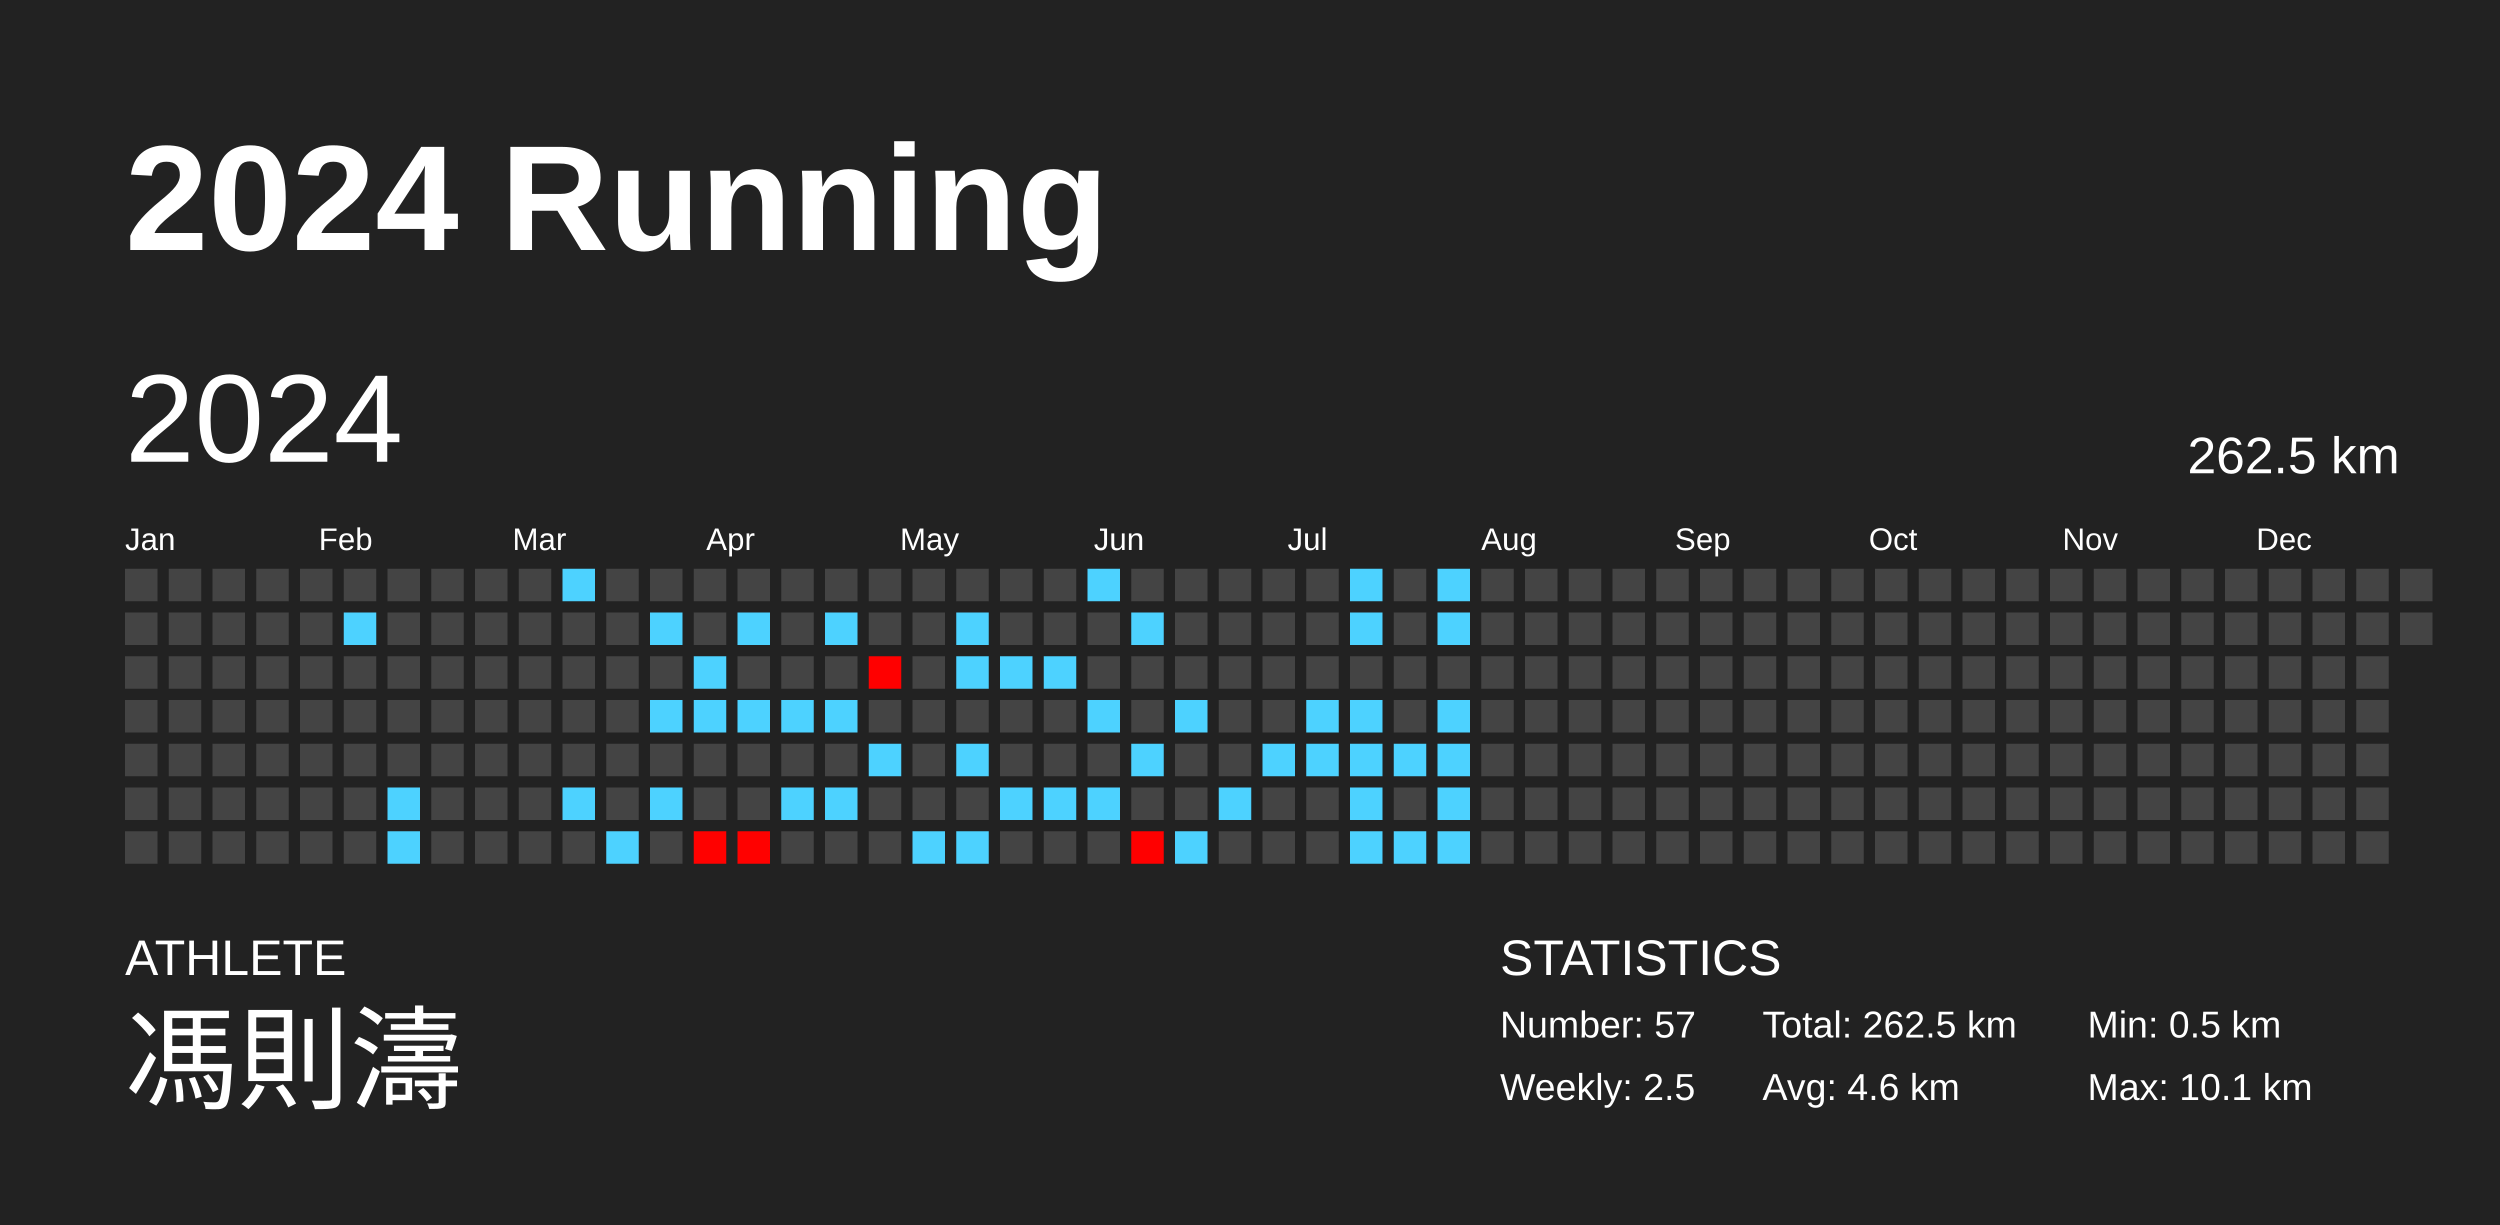
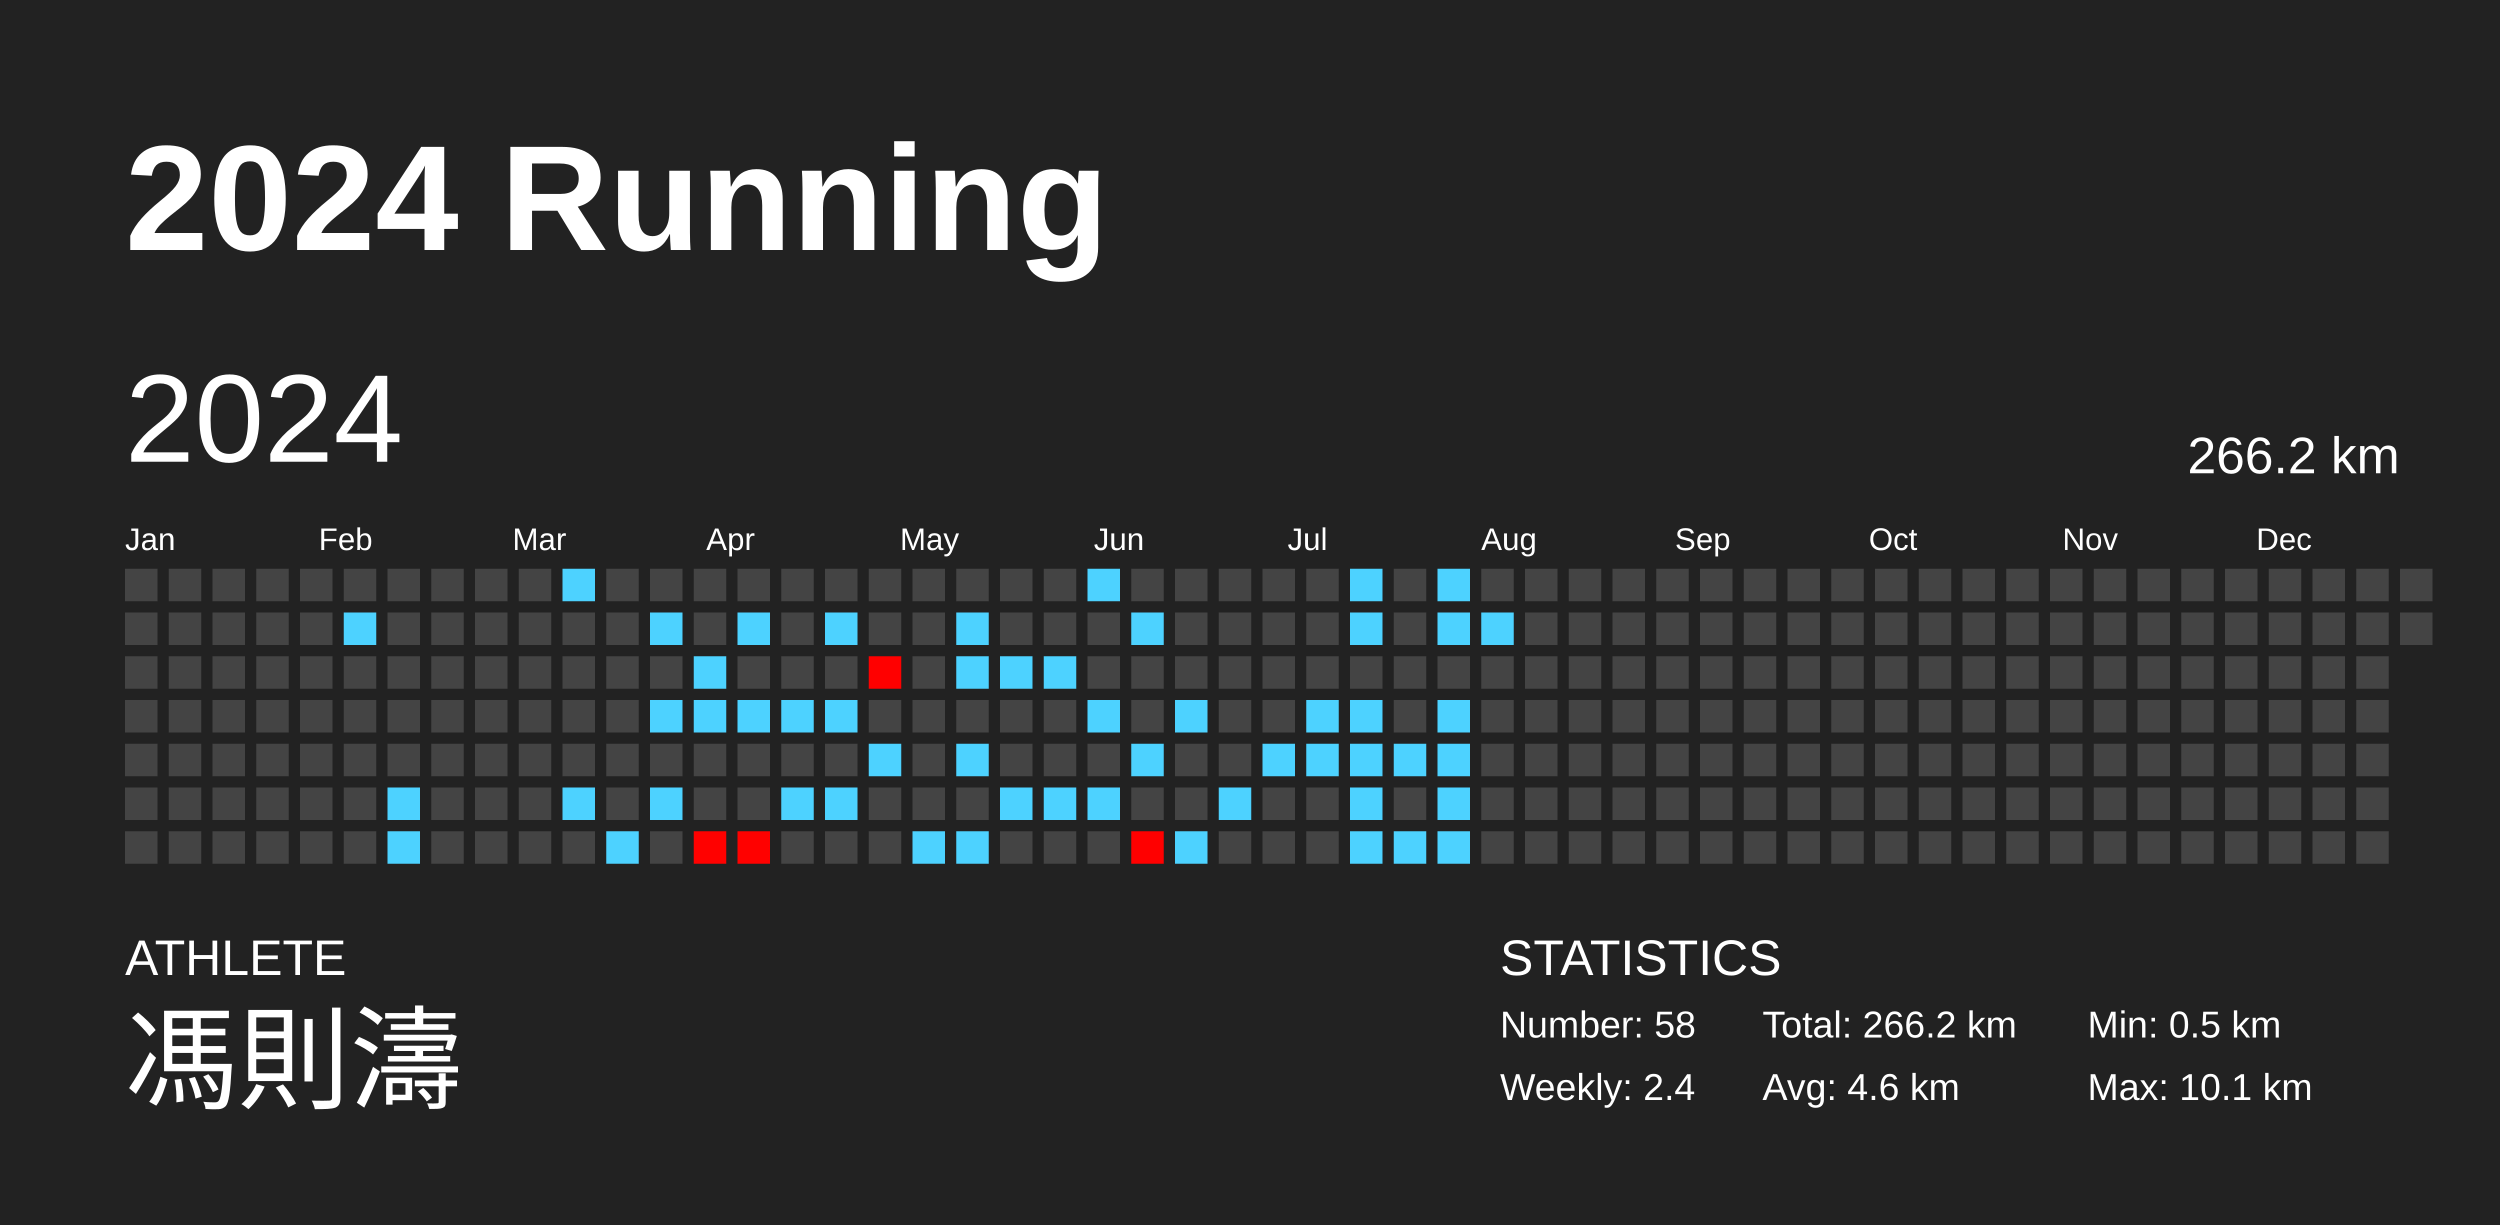
<svg xmlns="http://www.w3.org/2000/svg" baseProfile="full" height="98mm" version="1.1" viewBox="0,0,200,98" width="200mm">
  <defs />
  <rect fill="#222222" height="98" width="200" x="0" y="0" />
  <text fill="#FFFFFF" style="font-size:12px; font-family:Arial; font-weight:bold;" x="10" y="20">2024 Running</text>
  <text fill="#FFFFFF" style="font-size:4px; font-family:Arial" x="10" y="78">ATHLETE</text>
  <text fill="#FFFFFF" style="font-size:9px; font-family:Arial" x="10" y="88">馮則濤</text>
  <text fill="#FFFFFF" style="font-size:4px; font-family:Arial" x="120" y="78">STATISTICS</text>
-   <text fill="#FFFFFF" style="font-size:3px; font-family:Arial" x="120" y="83">Number: 57</text>
-   <text fill="#FFFFFF" style="font-size:3px; font-family:Arial" x="120" y="88">Weekly: 2.5</text>
-   <text fill="#FFFFFF" style="font-size:3px; font-family:Arial" x="141" y="83">Total: 262.5 km</text>
+   <text fill="#FFFFFF" style="font-size:3px; font-family:Arial" x="120" y="83">Number: 58</text>
+   <text fill="#FFFFFF" style="font-size:3px; font-family:Arial" x="120" y="88">Weekly: 2.4</text>
+   <text fill="#FFFFFF" style="font-size:3px; font-family:Arial" x="141" y="83">Total: 266.2 km</text>
  <text fill="#FFFFFF" style="font-size:3px; font-family:Arial" x="141" y="88">Avg: 4.6 km</text>
  <text fill="#FFFFFF" style="font-size:3px; font-family:Arial" x="167" y="83">Min: 0.5 km</text>
  <text fill="#FFFFFF" style="font-size:3px; font-family:Arial" x="167" y="88">Max: 10.1 km</text>
  <text dominant-baseline="hanging" fill="#FFFFFF" style="font-size:10.0px; font-family:Arial;" x="10" y="30">2024</text>
-   <text dominant-baseline="hanging" fill="#FFFFFF" style="font-size:4.125px; font-family:Arial;" x="175" y="35">262.5 km</text>
+   <text dominant-baseline="hanging" fill="#FFFFFF" style="font-size:4.125px; font-family:Arial;" x="175" y="35">266.2 km</text>
  <text fill="#FFFFFF" style="font-size:2.5px; font-family:Arial" x="10.0" y="44">Jan</text>
  <text fill="#FFFFFF" style="font-size:2.5px; font-family:Arial" x="25.5" y="44">Feb</text>
  <text fill="#FFFFFF" style="font-size:2.5px; font-family:Arial" x="41.0" y="44">Mar</text>
  <text fill="#FFFFFF" style="font-size:2.5px; font-family:Arial" x="56.5" y="44">Apr</text>
  <text fill="#FFFFFF" style="font-size:2.5px; font-family:Arial" x="72.0" y="44">May</text>
  <text fill="#FFFFFF" style="font-size:2.5px; font-family:Arial" x="87.5" y="44">Jun</text>
  <text fill="#FFFFFF" style="font-size:2.5px; font-family:Arial" x="103.0" y="44">Jul</text>
  <text fill="#FFFFFF" style="font-size:2.5px; font-family:Arial" x="118.5" y="44">Aug</text>
  <text fill="#FFFFFF" style="font-size:2.5px; font-family:Arial" x="134.0" y="44">Sep</text>
  <text fill="#FFFFFF" style="font-size:2.5px; font-family:Arial" x="149.5" y="44">Oct</text>
  <text fill="#FFFFFF" style="font-size:2.5px; font-family:Arial" x="165.0" y="44">Nov</text>
  <text fill="#FFFFFF" style="font-size:2.5px; font-family:Arial" x="180.5" y="44">Dec</text>
  <rect fill="#444444" height="2.6" width="2.6" x="10.0" y="45.5" />
  <rect fill="#444444" height="2.6" width="2.6" x="10.0" y="49.0" />
  <rect fill="#444444" height="2.6" width="2.6" x="10.0" y="52.5" />
  <rect fill="#444444" height="2.6" width="2.6" x="10.0" y="56.0" />
  <rect fill="#444444" height="2.6" width="2.6" x="10.0" y="59.5" />
  <rect fill="#444444" height="2.6" width="2.6" x="10.0" y="63.0" />
  <rect fill="#444444" height="2.6" width="2.6" x="10.0" y="66.5" />
  <rect fill="#444444" height="2.6" width="2.6" x="13.5" y="45.5" />
  <rect fill="#444444" height="2.6" width="2.6" x="13.5" y="49.0" />
  <rect fill="#444444" height="2.6" width="2.6" x="13.5" y="52.5" />
  <rect fill="#444444" height="2.6" width="2.6" x="13.5" y="56.0" />
  <rect fill="#444444" height="2.6" width="2.6" x="13.5" y="59.5" />
  <rect fill="#444444" height="2.6" width="2.6" x="13.5" y="63.0" />
  <rect fill="#444444" height="2.6" width="2.6" x="13.5" y="66.5" />
  <rect fill="#444444" height="2.6" width="2.6" x="17.0" y="45.5" />
  <rect fill="#444444" height="2.6" width="2.6" x="17.0" y="49.0" />
  <rect fill="#444444" height="2.6" width="2.6" x="17.0" y="52.5" />
  <rect fill="#444444" height="2.6" width="2.6" x="17.0" y="56.0" />
  <rect fill="#444444" height="2.6" width="2.6" x="17.0" y="59.5" />
  <rect fill="#444444" height="2.6" width="2.6" x="17.0" y="63.0" />
  <rect fill="#444444" height="2.6" width="2.6" x="17.0" y="66.5" />
  <rect fill="#444444" height="2.6" width="2.6" x="20.5" y="45.5" />
  <rect fill="#444444" height="2.6" width="2.6" x="20.5" y="49.0" />
  <rect fill="#444444" height="2.6" width="2.6" x="20.5" y="52.5" />
  <rect fill="#444444" height="2.6" width="2.6" x="20.5" y="56.0" />
  <rect fill="#444444" height="2.6" width="2.6" x="20.5" y="59.5" />
  <rect fill="#444444" height="2.6" width="2.6" x="20.5" y="63.0" />
  <rect fill="#444444" height="2.6" width="2.6" x="20.5" y="66.5" />
  <rect fill="#444444" height="2.6" width="2.6" x="24.0" y="45.5" />
  <rect fill="#444444" height="2.6" width="2.6" x="24.0" y="49.0" />
  <rect fill="#444444" height="2.6" width="2.6" x="24.0" y="52.5" />
  <rect fill="#444444" height="2.6" width="2.6" x="24.0" y="56.0" />
  <rect fill="#444444" height="2.6" width="2.6" x="24.0" y="59.5" />
  <rect fill="#444444" height="2.6" width="2.6" x="24.0" y="63.0" />
  <rect fill="#444444" height="2.6" width="2.6" x="24.0" y="66.5" />
  <rect fill="#444444" height="2.6" width="2.6" x="27.5" y="45.5" />
  <rect fill="#4dd2ff" height="2.6" width="2.6" x="27.5" y="49.0" />
  <rect fill="#444444" height="2.6" width="2.6" x="27.5" y="52.5" />
  <rect fill="#444444" height="2.6" width="2.6" x="27.5" y="56.0" />
  <rect fill="#444444" height="2.6" width="2.6" x="27.5" y="59.5" />
  <rect fill="#444444" height="2.6" width="2.6" x="27.5" y="63.0" />
  <rect fill="#444444" height="2.6" width="2.6" x="27.5" y="66.5" />
  <rect fill="#444444" height="2.6" width="2.6" x="31.0" y="45.5" />
  <rect fill="#444444" height="2.6" width="2.6" x="31.0" y="49.0" />
  <rect fill="#444444" height="2.6" width="2.6" x="31.0" y="52.5" />
  <rect fill="#444444" height="2.6" width="2.6" x="31.0" y="56.0" />
  <rect fill="#444444" height="2.6" width="2.6" x="31.0" y="59.5" />
  <rect fill="#4dd2ff" height="2.6" width="2.6" x="31.0" y="63.0" />
  <rect fill="#4dd2ff" height="2.6" width="2.6" x="31.0" y="66.5" />
  <rect fill="#444444" height="2.6" width="2.6" x="34.5" y="45.5" />
  <rect fill="#444444" height="2.6" width="2.6" x="34.5" y="49.0" />
  <rect fill="#444444" height="2.6" width="2.6" x="34.5" y="52.5" />
  <rect fill="#444444" height="2.6" width="2.6" x="34.5" y="56.0" />
  <rect fill="#444444" height="2.6" width="2.6" x="34.5" y="59.5" />
  <rect fill="#444444" height="2.6" width="2.6" x="34.5" y="63.0" />
  <rect fill="#444444" height="2.6" width="2.6" x="34.5" y="66.5" />
  <rect fill="#444444" height="2.6" width="2.6" x="38.0" y="45.5" />
  <rect fill="#444444" height="2.6" width="2.6" x="38.0" y="49.0" />
  <rect fill="#444444" height="2.6" width="2.6" x="38.0" y="52.5" />
  <rect fill="#444444" height="2.6" width="2.6" x="38.0" y="56.0" />
  <rect fill="#444444" height="2.6" width="2.6" x="38.0" y="59.5" />
  <rect fill="#444444" height="2.6" width="2.6" x="38.0" y="63.0" />
  <rect fill="#444444" height="2.6" width="2.6" x="38.0" y="66.5" />
  <rect fill="#444444" height="2.6" width="2.6" x="41.5" y="45.5" />
  <rect fill="#444444" height="2.6" width="2.6" x="41.5" y="49.0" />
  <rect fill="#444444" height="2.6" width="2.6" x="41.5" y="52.5" />
  <rect fill="#444444" height="2.6" width="2.6" x="41.5" y="56.0" />
  <rect fill="#444444" height="2.6" width="2.6" x="41.5" y="59.5" />
  <rect fill="#444444" height="2.6" width="2.6" x="41.5" y="63.0" />
  <rect fill="#444444" height="2.6" width="2.6" x="41.5" y="66.5" />
  <rect fill="#4dd2ff" height="2.6" width="2.6" x="45.0" y="45.5" />
  <rect fill="#444444" height="2.6" width="2.6" x="45.0" y="49.0" />
  <rect fill="#444444" height="2.6" width="2.6" x="45.0" y="52.5" />
  <rect fill="#444444" height="2.6" width="2.6" x="45.0" y="56.0" />
  <rect fill="#444444" height="2.6" width="2.6" x="45.0" y="59.5" />
  <rect fill="#4dd2ff" height="2.6" width="2.6" x="45.0" y="63.0" />
  <rect fill="#444444" height="2.6" width="2.6" x="45.0" y="66.5" />
  <rect fill="#444444" height="2.6" width="2.6" x="48.5" y="45.5" />
  <rect fill="#444444" height="2.6" width="2.6" x="48.5" y="49.0" />
  <rect fill="#444444" height="2.6" width="2.6" x="48.5" y="52.5" />
  <rect fill="#444444" height="2.6" width="2.6" x="48.5" y="56.0" />
  <rect fill="#444444" height="2.6" width="2.6" x="48.5" y="59.5" />
  <rect fill="#444444" height="2.6" width="2.6" x="48.5" y="63.0" />
  <rect fill="#4dd2ff" height="2.6" width="2.6" x="48.5" y="66.5" />
  <rect fill="#444444" height="2.6" width="2.6" x="52.0" y="45.5" />
  <rect fill="#4dd2ff" height="2.6" width="2.6" x="52.0" y="49.0" />
  <rect fill="#444444" height="2.6" width="2.6" x="52.0" y="52.5" />
  <rect fill="#4dd2ff" height="2.6" width="2.6" x="52.0" y="56.0" />
  <rect fill="#444444" height="2.6" width="2.6" x="52.0" y="59.5" />
  <rect fill="#4dd2ff" height="2.6" width="2.6" x="52.0" y="63.0" />
  <rect fill="#444444" height="2.6" width="2.6" x="52.0" y="66.5" />
  <rect fill="#444444" height="2.6" width="2.6" x="55.5" y="45.5" />
  <rect fill="#444444" height="2.6" width="2.6" x="55.5" y="49.0" />
  <rect fill="#4dd2ff" height="2.6" width="2.6" x="55.5" y="52.5" />
  <rect fill="#4dd2ff" height="2.6" width="2.6" x="55.5" y="56.0" />
  <rect fill="#444444" height="2.6" width="2.6" x="55.5" y="59.5" />
  <rect fill="#444444" height="2.6" width="2.6" x="55.5" y="63.0" />
  <rect fill="#ff0100" height="2.6" width="2.6" x="55.5" y="66.5" />
  <rect fill="#444444" height="2.6" width="2.6" x="59.0" y="45.5" />
  <rect fill="#4dd2ff" height="2.6" width="2.6" x="59.0" y="49.0" />
  <rect fill="#444444" height="2.6" width="2.6" x="59.0" y="52.5" />
  <rect fill="#4dd2ff" height="2.6" width="2.6" x="59.0" y="56.0" />
  <rect fill="#444444" height="2.6" width="2.6" x="59.0" y="59.5" />
  <rect fill="#444444" height="2.6" width="2.6" x="59.0" y="63.0" />
  <rect fill="#ff0100" height="2.6" width="2.6" x="59.0" y="66.5" />
  <rect fill="#444444" height="2.6" width="2.6" x="62.5" y="45.5" />
  <rect fill="#444444" height="2.6" width="2.6" x="62.5" y="49.0" />
  <rect fill="#444444" height="2.6" width="2.6" x="62.5" y="52.5" />
  <rect fill="#4dd2ff" height="2.6" width="2.6" x="62.5" y="56.0" />
  <rect fill="#444444" height="2.6" width="2.6" x="62.5" y="59.5" />
  <rect fill="#4dd2ff" height="2.6" width="2.6" x="62.5" y="63.0" />
  <rect fill="#444444" height="2.6" width="2.6" x="62.5" y="66.5" />
  <rect fill="#444444" height="2.6" width="2.6" x="66.0" y="45.5" />
  <rect fill="#4dd2ff" height="2.6" width="2.6" x="66.0" y="49.0" />
  <rect fill="#444444" height="2.6" width="2.6" x="66.0" y="52.5" />
  <rect fill="#4dd2ff" height="2.6" width="2.6" x="66.0" y="56.0" />
  <rect fill="#444444" height="2.6" width="2.6" x="66.0" y="59.5" />
  <rect fill="#4dd2ff" height="2.6" width="2.6" x="66.0" y="63.0" />
  <rect fill="#444444" height="2.6" width="2.6" x="66.0" y="66.5" />
  <rect fill="#444444" height="2.6" width="2.6" x="69.5" y="45.5" />
  <rect fill="#444444" height="2.6" width="2.6" x="69.5" y="49.0" />
  <rect fill="#ff0000" height="2.6" width="2.6" x="69.5" y="52.5" />
  <rect fill="#444444" height="2.6" width="2.6" x="69.5" y="56.0" />
  <rect fill="#4dd2ff" height="2.6" width="2.6" x="69.5" y="59.5" />
  <rect fill="#444444" height="2.6" width="2.6" x="69.5" y="63.0" />
  <rect fill="#444444" height="2.6" width="2.6" x="69.5" y="66.5" />
  <rect fill="#444444" height="2.6" width="2.6" x="73.0" y="45.5" />
  <rect fill="#444444" height="2.6" width="2.6" x="73.0" y="49.0" />
  <rect fill="#444444" height="2.6" width="2.6" x="73.0" y="52.5" />
  <rect fill="#444444" height="2.6" width="2.6" x="73.0" y="56.0" />
  <rect fill="#444444" height="2.6" width="2.6" x="73.0" y="59.5" />
  <rect fill="#444444" height="2.6" width="2.6" x="73.0" y="63.0" />
  <rect fill="#4dd2ff" height="2.6" width="2.6" x="73.0" y="66.5" />
  <rect fill="#444444" height="2.6" width="2.6" x="76.5" y="45.5" />
  <rect fill="#4dd2ff" height="2.6" width="2.6" x="76.5" y="49.0" />
  <rect fill="#4dd2ff" height="2.6" width="2.6" x="76.5" y="52.5" />
  <rect fill="#444444" height="2.6" width="2.6" x="76.5" y="56.0" />
  <rect fill="#4dd2ff" height="2.6" width="2.6" x="76.5" y="59.5" />
  <rect fill="#444444" height="2.6" width="2.6" x="76.5" y="63.0" />
  <rect fill="#4dd2ff" height="2.6" width="2.6" x="76.5" y="66.5" />
  <rect fill="#444444" height="2.6" width="2.6" x="80.0" y="45.5" />
  <rect fill="#444444" height="2.6" width="2.6" x="80.0" y="49.0" />
  <rect fill="#4dd2ff" height="2.6" width="2.6" x="80.0" y="52.5" />
  <rect fill="#444444" height="2.6" width="2.6" x="80.0" y="56.0" />
  <rect fill="#444444" height="2.6" width="2.6" x="80.0" y="59.5" />
  <rect fill="#4dd2ff" height="2.6" width="2.6" x="80.0" y="63.0" />
  <rect fill="#444444" height="2.6" width="2.6" x="80.0" y="66.5" />
  <rect fill="#444444" height="2.6" width="2.6" x="83.5" y="45.5" />
  <rect fill="#444444" height="2.6" width="2.6" x="83.5" y="49.0" />
  <rect fill="#4dd2ff" height="2.6" width="2.6" x="83.5" y="52.5" />
  <rect fill="#444444" height="2.6" width="2.6" x="83.5" y="56.0" />
  <rect fill="#444444" height="2.6" width="2.6" x="83.5" y="59.5" />
  <rect fill="#4dd2ff" height="2.6" width="2.6" x="83.5" y="63.0" />
  <rect fill="#444444" height="2.6" width="2.6" x="83.5" y="66.5" />
  <rect fill="#4dd2ff" height="2.6" width="2.6" x="87.0" y="45.5" />
  <rect fill="#444444" height="2.6" width="2.6" x="87.0" y="49.0" />
  <rect fill="#444444" height="2.6" width="2.6" x="87.0" y="52.5" />
  <rect fill="#4dd2ff" height="2.6" width="2.6" x="87.0" y="56.0" />
  <rect fill="#444444" height="2.6" width="2.6" x="87.0" y="59.5" />
  <rect fill="#4dd2ff" height="2.6" width="2.6" x="87.0" y="63.0" />
  <rect fill="#444444" height="2.6" width="2.6" x="87.0" y="66.5" />
  <rect fill="#444444" height="2.6" width="2.6" x="90.5" y="45.5" />
  <rect fill="#4dd2ff" height="2.6" width="2.6" x="90.5" y="49.0" />
  <rect fill="#444444" height="2.6" width="2.6" x="90.5" y="52.5" />
  <rect fill="#444444" height="2.6" width="2.6" x="90.5" y="56.0" />
  <rect fill="#4dd2ff" height="2.6" width="2.6" x="90.5" y="59.5" />
  <rect fill="#444444" height="2.6" width="2.6" x="90.5" y="63.0" />
  <rect fill="#ff0000" height="2.6" width="2.6" x="90.5" y="66.5" />
  <rect fill="#444444" height="2.6" width="2.6" x="94.0" y="45.5" />
  <rect fill="#444444" height="2.6" width="2.6" x="94.0" y="49.0" />
  <rect fill="#444444" height="2.6" width="2.6" x="94.0" y="52.5" />
  <rect fill="#4dd2ff" height="2.6" width="2.6" x="94.0" y="56.0" />
  <rect fill="#444444" height="2.6" width="2.6" x="94.0" y="59.5" />
  <rect fill="#444444" height="2.6" width="2.6" x="94.0" y="63.0" />
  <rect fill="#4dd2ff" height="2.6" width="2.6" x="94.0" y="66.5" />
  <rect fill="#444444" height="2.6" width="2.6" x="97.5" y="45.5" />
  <rect fill="#444444" height="2.6" width="2.6" x="97.5" y="49.0" />
  <rect fill="#444444" height="2.6" width="2.6" x="97.5" y="52.5" />
  <rect fill="#444444" height="2.6" width="2.6" x="97.5" y="56.0" />
  <rect fill="#444444" height="2.6" width="2.6" x="97.5" y="59.5" />
  <rect fill="#4dd2ff" height="2.6" width="2.6" x="97.5" y="63.0" />
  <rect fill="#444444" height="2.6" width="2.6" x="97.5" y="66.5" />
  <rect fill="#444444" height="2.6" width="2.6" x="101.0" y="45.5" />
  <rect fill="#444444" height="2.6" width="2.6" x="101.0" y="49.0" />
  <rect fill="#444444" height="2.6" width="2.6" x="101.0" y="52.5" />
  <rect fill="#444444" height="2.6" width="2.6" x="101.0" y="56.0" />
  <rect fill="#4dd2ff" height="2.6" width="2.6" x="101.0" y="59.5" />
  <rect fill="#444444" height="2.6" width="2.6" x="101.0" y="63.0" />
  <rect fill="#444444" height="2.6" width="2.6" x="101.0" y="66.5" />
  <rect fill="#444444" height="2.6" width="2.6" x="104.5" y="45.5" />
  <rect fill="#444444" height="2.6" width="2.6" x="104.5" y="49.0" />
  <rect fill="#444444" height="2.6" width="2.6" x="104.5" y="52.5" />
  <rect fill="#4dd2ff" height="2.6" width="2.6" x="104.5" y="56.0" />
  <rect fill="#4dd2ff" height="2.6" width="2.6" x="104.5" y="59.5" />
  <rect fill="#444444" height="2.6" width="2.6" x="104.5" y="63.0" />
  <rect fill="#444444" height="2.6" width="2.6" x="104.5" y="66.5" />
  <rect fill="#4dd2ff" height="2.6" width="2.6" x="108.0" y="45.5" />
  <rect fill="#4dd2ff" height="2.6" width="2.6" x="108.0" y="49.0" />
  <rect fill="#444444" height="2.6" width="2.6" x="108.0" y="52.5" />
  <rect fill="#4dd2ff" height="2.6" width="2.6" x="108.0" y="56.0" />
  <rect fill="#4dd2ff" height="2.6" width="2.6" x="108.0" y="59.5" />
  <rect fill="#4dd2ff" height="2.6" width="2.6" x="108.0" y="63.0" />
  <rect fill="#4dd2ff" height="2.6" width="2.6" x="108.0" y="66.5" />
  <rect fill="#444444" height="2.6" width="2.6" x="111.5" y="45.5" />
  <rect fill="#444444" height="2.6" width="2.6" x="111.5" y="49.0" />
  <rect fill="#444444" height="2.6" width="2.6" x="111.5" y="52.5" />
  <rect fill="#444444" height="2.6" width="2.6" x="111.5" y="56.0" />
  <rect fill="#4dd2ff" height="2.6" width="2.6" x="111.5" y="59.5" />
  <rect fill="#444444" height="2.6" width="2.6" x="111.5" y="63.0" />
  <rect fill="#4dd2ff" height="2.6" width="2.6" x="111.5" y="66.5" />
  <rect fill="#4dd2ff" height="2.6" width="2.6" x="115.0" y="45.5" />
  <rect fill="#4dd2ff" height="2.6" width="2.6" x="115.0" y="49.0" />
  <rect fill="#444444" height="2.6" width="2.6" x="115.0" y="52.5" />
  <rect fill="#4dd2ff" height="2.6" width="2.6" x="115.0" y="56.0" />
  <rect fill="#4dd2ff" height="2.6" width="2.6" x="115.0" y="59.5" />
  <rect fill="#4dd2ff" height="2.6" width="2.6" x="115.0" y="63.0" />
  <rect fill="#4dd2ff" height="2.6" width="2.6" x="115.0" y="66.5" />
  <rect fill="#444444" height="2.6" width="2.6" x="118.5" y="45.5" />
-   <rect fill="#444444" height="2.6" width="2.6" x="118.5" y="49.0" />
+   <rect fill="#4dd2ff" height="2.6" width="2.6" x="118.5" y="49.0" />
  <rect fill="#444444" height="2.6" width="2.6" x="118.5" y="52.5" />
  <rect fill="#444444" height="2.6" width="2.6" x="118.5" y="56.0" />
  <rect fill="#444444" height="2.6" width="2.6" x="118.5" y="59.5" />
  <rect fill="#444444" height="2.6" width="2.6" x="118.5" y="63.0" />
  <rect fill="#444444" height="2.6" width="2.6" x="118.5" y="66.5" />
  <rect fill="#444444" height="2.6" width="2.6" x="122.0" y="45.5" />
  <rect fill="#444444" height="2.6" width="2.6" x="122.0" y="49.0" />
  <rect fill="#444444" height="2.6" width="2.6" x="122.0" y="52.5" />
  <rect fill="#444444" height="2.6" width="2.6" x="122.0" y="56.0" />
  <rect fill="#444444" height="2.6" width="2.6" x="122.0" y="59.5" />
  <rect fill="#444444" height="2.6" width="2.6" x="122.0" y="63.0" />
  <rect fill="#444444" height="2.6" width="2.6" x="122.0" y="66.5" />
  <rect fill="#444444" height="2.6" width="2.6" x="125.5" y="45.5" />
  <rect fill="#444444" height="2.6" width="2.6" x="125.5" y="49.0" />
  <rect fill="#444444" height="2.6" width="2.6" x="125.5" y="52.5" />
  <rect fill="#444444" height="2.6" width="2.6" x="125.5" y="56.0" />
  <rect fill="#444444" height="2.6" width="2.6" x="125.5" y="59.5" />
  <rect fill="#444444" height="2.6" width="2.6" x="125.5" y="63.0" />
  <rect fill="#444444" height="2.6" width="2.6" x="125.5" y="66.5" />
  <rect fill="#444444" height="2.6" width="2.6" x="129.0" y="45.5" />
  <rect fill="#444444" height="2.6" width="2.6" x="129.0" y="49.0" />
  <rect fill="#444444" height="2.6" width="2.6" x="129.0" y="52.5" />
  <rect fill="#444444" height="2.6" width="2.6" x="129.0" y="56.0" />
  <rect fill="#444444" height="2.6" width="2.6" x="129.0" y="59.5" />
  <rect fill="#444444" height="2.6" width="2.6" x="129.0" y="63.0" />
  <rect fill="#444444" height="2.6" width="2.6" x="129.0" y="66.5" />
  <rect fill="#444444" height="2.6" width="2.6" x="132.5" y="45.5" />
  <rect fill="#444444" height="2.6" width="2.6" x="132.5" y="49.0" />
  <rect fill="#444444" height="2.6" width="2.6" x="132.5" y="52.5" />
  <rect fill="#444444" height="2.6" width="2.6" x="132.5" y="56.0" />
  <rect fill="#444444" height="2.6" width="2.6" x="132.5" y="59.5" />
  <rect fill="#444444" height="2.6" width="2.6" x="132.5" y="63.0" />
  <rect fill="#444444" height="2.6" width="2.6" x="132.5" y="66.5" />
  <rect fill="#444444" height="2.6" width="2.6" x="136.0" y="45.5" />
  <rect fill="#444444" height="2.6" width="2.6" x="136.0" y="49.0" />
  <rect fill="#444444" height="2.6" width="2.6" x="136.0" y="52.5" />
  <rect fill="#444444" height="2.6" width="2.6" x="136.0" y="56.0" />
  <rect fill="#444444" height="2.6" width="2.6" x="136.0" y="59.5" />
  <rect fill="#444444" height="2.6" width="2.6" x="136.0" y="63.0" />
  <rect fill="#444444" height="2.6" width="2.6" x="136.0" y="66.5" />
  <rect fill="#444444" height="2.6" width="2.6" x="139.5" y="45.5" />
  <rect fill="#444444" height="2.6" width="2.6" x="139.5" y="49.0" />
  <rect fill="#444444" height="2.6" width="2.6" x="139.5" y="52.5" />
  <rect fill="#444444" height="2.6" width="2.6" x="139.5" y="56.0" />
  <rect fill="#444444" height="2.6" width="2.6" x="139.5" y="59.5" />
  <rect fill="#444444" height="2.6" width="2.6" x="139.5" y="63.0" />
  <rect fill="#444444" height="2.6" width="2.6" x="139.5" y="66.5" />
  <rect fill="#444444" height="2.6" width="2.6" x="143.0" y="45.5" />
  <rect fill="#444444" height="2.6" width="2.6" x="143.0" y="49.0" />
  <rect fill="#444444" height="2.6" width="2.6" x="143.0" y="52.5" />
  <rect fill="#444444" height="2.6" width="2.6" x="143.0" y="56.0" />
  <rect fill="#444444" height="2.6" width="2.6" x="143.0" y="59.5" />
  <rect fill="#444444" height="2.6" width="2.6" x="143.0" y="63.0" />
  <rect fill="#444444" height="2.6" width="2.6" x="143.0" y="66.5" />
  <rect fill="#444444" height="2.6" width="2.6" x="146.5" y="45.5" />
  <rect fill="#444444" height="2.6" width="2.6" x="146.5" y="49.0" />
  <rect fill="#444444" height="2.6" width="2.6" x="146.5" y="52.5" />
  <rect fill="#444444" height="2.6" width="2.6" x="146.5" y="56.0" />
  <rect fill="#444444" height="2.6" width="2.6" x="146.5" y="59.5" />
  <rect fill="#444444" height="2.6" width="2.6" x="146.5" y="63.0" />
  <rect fill="#444444" height="2.6" width="2.6" x="146.5" y="66.5" />
  <rect fill="#444444" height="2.6" width="2.6" x="150.0" y="45.5" />
  <rect fill="#444444" height="2.6" width="2.6" x="150.0" y="49.0" />
  <rect fill="#444444" height="2.6" width="2.6" x="150.0" y="52.5" />
  <rect fill="#444444" height="2.6" width="2.6" x="150.0" y="56.0" />
  <rect fill="#444444" height="2.6" width="2.6" x="150.0" y="59.5" />
  <rect fill="#444444" height="2.6" width="2.6" x="150.0" y="63.0" />
  <rect fill="#444444" height="2.6" width="2.6" x="150.0" y="66.5" />
  <rect fill="#444444" height="2.6" width="2.6" x="153.5" y="45.5" />
  <rect fill="#444444" height="2.6" width="2.6" x="153.5" y="49.0" />
  <rect fill="#444444" height="2.6" width="2.6" x="153.5" y="52.5" />
  <rect fill="#444444" height="2.6" width="2.6" x="153.5" y="56.0" />
  <rect fill="#444444" height="2.6" width="2.6" x="153.5" y="59.5" />
  <rect fill="#444444" height="2.6" width="2.6" x="153.5" y="63.0" />
  <rect fill="#444444" height="2.6" width="2.6" x="153.5" y="66.5" />
  <rect fill="#444444" height="2.6" width="2.6" x="157.0" y="45.5" />
  <rect fill="#444444" height="2.6" width="2.6" x="157.0" y="49.0" />
  <rect fill="#444444" height="2.6" width="2.6" x="157.0" y="52.5" />
  <rect fill="#444444" height="2.6" width="2.6" x="157.0" y="56.0" />
  <rect fill="#444444" height="2.6" width="2.6" x="157.0" y="59.5" />
  <rect fill="#444444" height="2.6" width="2.6" x="157.0" y="63.0" />
  <rect fill="#444444" height="2.6" width="2.6" x="157.0" y="66.5" />
  <rect fill="#444444" height="2.6" width="2.6" x="160.5" y="45.5" />
  <rect fill="#444444" height="2.6" width="2.6" x="160.5" y="49.0" />
  <rect fill="#444444" height="2.6" width="2.6" x="160.5" y="52.5" />
  <rect fill="#444444" height="2.6" width="2.6" x="160.5" y="56.0" />
  <rect fill="#444444" height="2.6" width="2.6" x="160.5" y="59.5" />
  <rect fill="#444444" height="2.6" width="2.6" x="160.5" y="63.0" />
  <rect fill="#444444" height="2.6" width="2.6" x="160.5" y="66.5" />
  <rect fill="#444444" height="2.6" width="2.6" x="164.0" y="45.5" />
  <rect fill="#444444" height="2.6" width="2.6" x="164.0" y="49.0" />
  <rect fill="#444444" height="2.6" width="2.6" x="164.0" y="52.5" />
  <rect fill="#444444" height="2.6" width="2.6" x="164.0" y="56.0" />
  <rect fill="#444444" height="2.6" width="2.6" x="164.0" y="59.5" />
  <rect fill="#444444" height="2.6" width="2.6" x="164.0" y="63.0" />
  <rect fill="#444444" height="2.6" width="2.6" x="164.0" y="66.5" />
  <rect fill="#444444" height="2.6" width="2.6" x="167.5" y="45.5" />
  <rect fill="#444444" height="2.6" width="2.6" x="167.5" y="49.0" />
  <rect fill="#444444" height="2.6" width="2.6" x="167.5" y="52.5" />
  <rect fill="#444444" height="2.6" width="2.6" x="167.5" y="56.0" />
  <rect fill="#444444" height="2.6" width="2.6" x="167.5" y="59.5" />
  <rect fill="#444444" height="2.6" width="2.6" x="167.5" y="63.0" />
  <rect fill="#444444" height="2.6" width="2.6" x="167.5" y="66.5" />
  <rect fill="#444444" height="2.6" width="2.6" x="171.0" y="45.5" />
  <rect fill="#444444" height="2.6" width="2.6" x="171.0" y="49.0" />
  <rect fill="#444444" height="2.6" width="2.6" x="171.0" y="52.5" />
  <rect fill="#444444" height="2.6" width="2.6" x="171.0" y="56.0" />
  <rect fill="#444444" height="2.6" width="2.6" x="171.0" y="59.5" />
  <rect fill="#444444" height="2.6" width="2.6" x="171.0" y="63.0" />
  <rect fill="#444444" height="2.6" width="2.6" x="171.0" y="66.5" />
  <rect fill="#444444" height="2.6" width="2.6" x="174.5" y="45.5" />
  <rect fill="#444444" height="2.6" width="2.6" x="174.5" y="49.0" />
  <rect fill="#444444" height="2.6" width="2.6" x="174.5" y="52.5" />
  <rect fill="#444444" height="2.6" width="2.6" x="174.5" y="56.0" />
  <rect fill="#444444" height="2.6" width="2.6" x="174.5" y="59.5" />
  <rect fill="#444444" height="2.6" width="2.6" x="174.5" y="63.0" />
  <rect fill="#444444" height="2.6" width="2.6" x="174.5" y="66.5" />
  <rect fill="#444444" height="2.6" width="2.6" x="178.0" y="45.5" />
  <rect fill="#444444" height="2.6" width="2.6" x="178.0" y="49.0" />
  <rect fill="#444444" height="2.6" width="2.6" x="178.0" y="52.5" />
  <rect fill="#444444" height="2.6" width="2.6" x="178.0" y="56.0" />
  <rect fill="#444444" height="2.6" width="2.6" x="178.0" y="59.5" />
  <rect fill="#444444" height="2.6" width="2.6" x="178.0" y="63.0" />
  <rect fill="#444444" height="2.6" width="2.6" x="178.0" y="66.5" />
  <rect fill="#444444" height="2.6" width="2.6" x="181.5" y="45.5" />
  <rect fill="#444444" height="2.6" width="2.6" x="181.5" y="49.0" />
  <rect fill="#444444" height="2.6" width="2.6" x="181.5" y="52.5" />
  <rect fill="#444444" height="2.6" width="2.6" x="181.5" y="56.0" />
  <rect fill="#444444" height="2.6" width="2.6" x="181.5" y="59.5" />
  <rect fill="#444444" height="2.6" width="2.6" x="181.5" y="63.0" />
  <rect fill="#444444" height="2.6" width="2.6" x="181.5" y="66.5" />
  <rect fill="#444444" height="2.6" width="2.6" x="185.0" y="45.5" />
  <rect fill="#444444" height="2.6" width="2.6" x="185.0" y="49.0" />
  <rect fill="#444444" height="2.6" width="2.6" x="185.0" y="52.5" />
  <rect fill="#444444" height="2.6" width="2.6" x="185.0" y="56.0" />
  <rect fill="#444444" height="2.6" width="2.6" x="185.0" y="59.5" />
  <rect fill="#444444" height="2.6" width="2.6" x="185.0" y="63.0" />
  <rect fill="#444444" height="2.6" width="2.6" x="185.0" y="66.5" />
  <rect fill="#444444" height="2.6" width="2.6" x="188.5" y="45.5" />
  <rect fill="#444444" height="2.6" width="2.6" x="188.5" y="49.0" />
  <rect fill="#444444" height="2.6" width="2.6" x="188.5" y="52.5" />
  <rect fill="#444444" height="2.6" width="2.6" x="188.5" y="56.0" />
  <rect fill="#444444" height="2.6" width="2.6" x="188.5" y="59.5" />
  <rect fill="#444444" height="2.6" width="2.6" x="188.5" y="63.0" />
  <rect fill="#444444" height="2.6" width="2.6" x="188.5" y="66.5" />
  <rect fill="#444444" height="2.6" width="2.6" x="192.0" y="45.5" />
  <rect fill="#444444" height="2.6" width="2.6" x="192.0" y="49.0" />
</svg>
